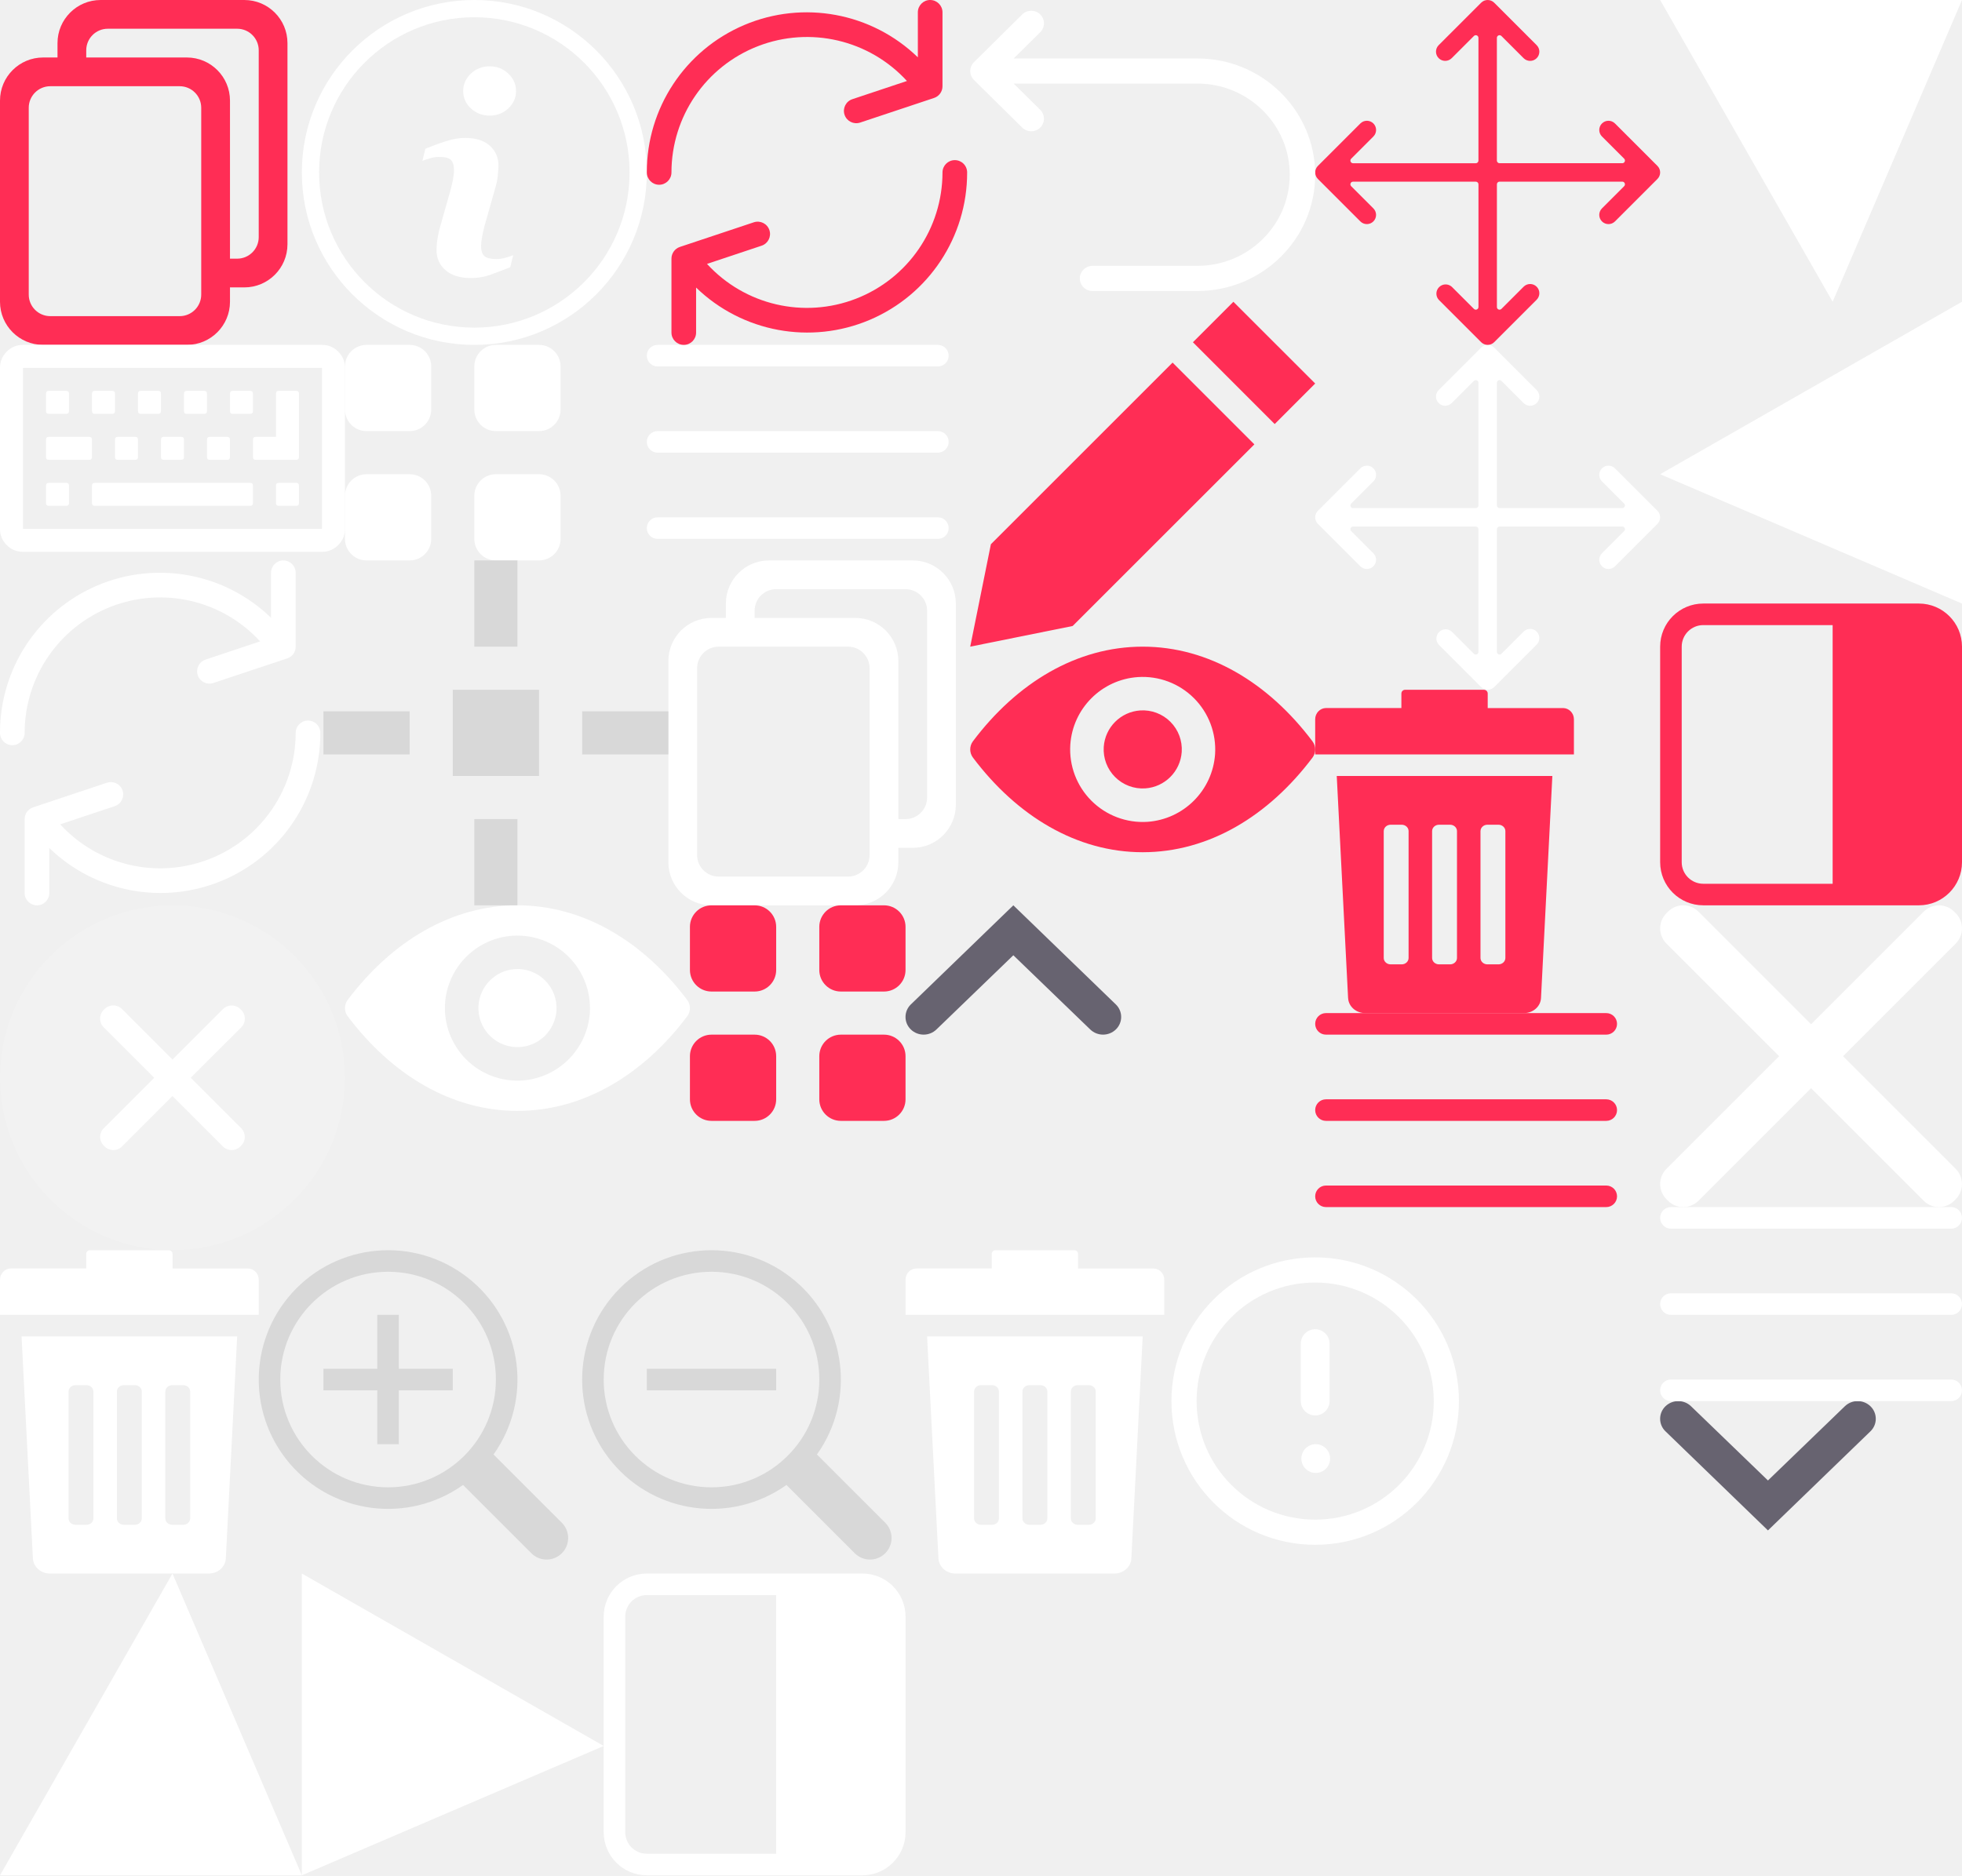
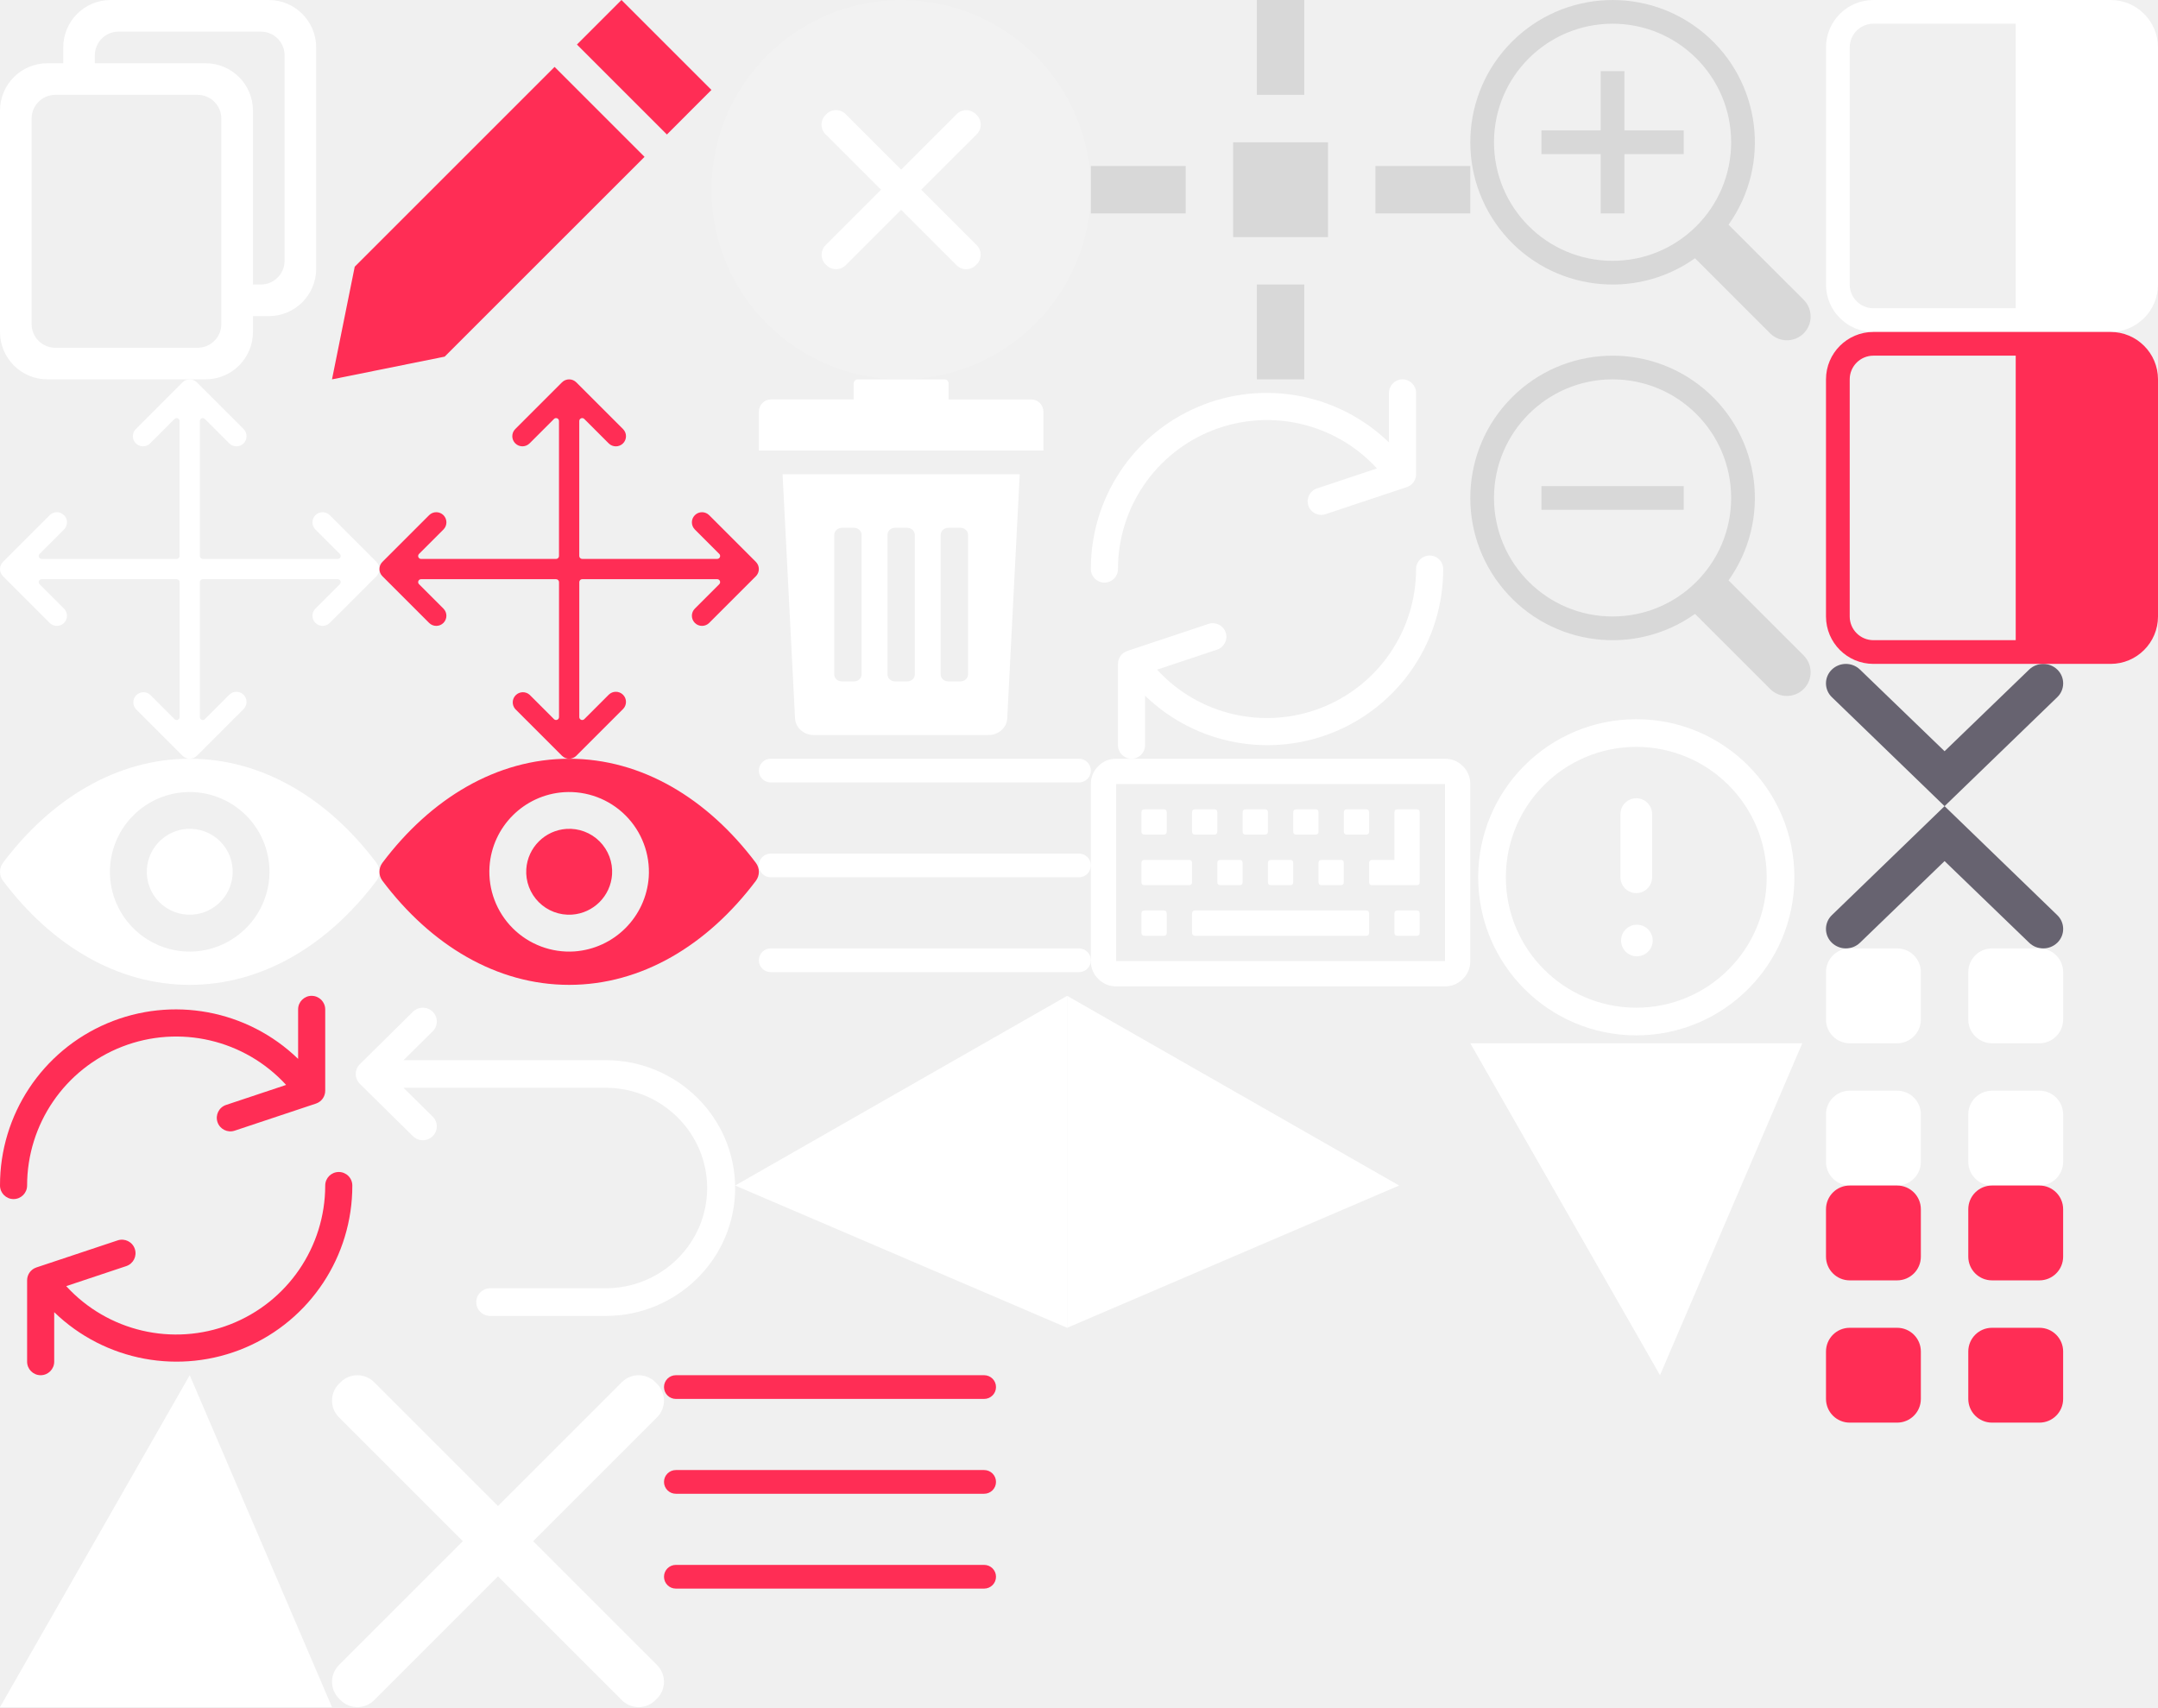
- <svg xmlns="http://www.w3.org/2000/svg" width="91" height="87" viewBox="0 0 91 87">
-   <svg width="14" height="14" viewBox="0 0 14 14" id="alert" x="54" y="58">
+ <svg xmlns="http://www.w3.org/2000/svg" width="91" height="72" viewBox="0 0 91 72">
+   <svg width="14" height="14" viewBox="0 0 14 14" id="alert" x="62" y="30">
    <g fill="none" fill-rule="evenodd">
      <path d="M-1-1h16v16H-1z" />
      <path fill="#FFF" d="M7 13.667A6.667 6.667 0 1 1 7 .333a6.667 6.667 0 0 1 0 13.334zM7 12.5a5.5 5.5 0 1 0 0-11 5.5 5.5 0 0 0 0 11zm0-8.833c.368 0 .667.298.667.666V7a.667.667 0 0 1-1.334 0V4.333c0-.368.299-.666.667-.666zM7 9a.667.667 0 1 1 0 1.333A.667.667 0 0 1 7 9z" />
    </g>
  </svg>
-   <svg width="10" height="6" viewBox="0 0 10 6" id="arrow-down" x="77" y="65">
+   <svg width="10" height="6" viewBox="0 0 10 6" id="arrow-down" x="77" y="28">
    <g fill="none" fill-rule="evenodd">
      <path d="M-7-9h24v24H-7z" />
      <path fill="#676370" d="M5 6l4.756-4.6A.806.806 0 0 0 9.758.244.856.856 0 0 0 8.566.24L5 3.683 1.434.241A.856.856 0 0 0 .242.244.806.806 0 0 0 .244 1.4L5 6z" />
    </g>
  </svg>
-   <svg style="isolation:isolate" width="14" height="14" viewBox="0 0 14 14" id="arrow-key-down" x="77">
+   <svg style="isolation:isolate" width="14" height="14" viewBox="0 0 14 14" id="arrow-key-down" x="62" y="44">
    <g clip-path="url(#_clipPath_lO31NEgbUiTSoJISuaT8fHHnIRCr4LqQ)">
      <path fill="#FFF" d="M0 0h14L8 14z" />
    </g>
  </svg>
-   <svg style="isolation:isolate" width="14" height="14" viewBox="0 0 14 14" id="arrow-key-left" x="77" y="14">
+   <svg style="isolation:isolate" width="14" height="14" viewBox="0 0 14 14" id="arrow-key-left" x="31" y="42">
    <g clip-path="url(#_clipPath_QTofHzorB79BE3lerKr9Fqr3nCJN2ZAU)">
      <path fill="#FFF" d="M14 0v14L0 8z" />
    </g>
  </svg>
-   <svg style="isolation:isolate" width="14" height="14" viewBox="0 0 14 14" id="arrow-key-right" x="14" y="73">
+   <svg style="isolation:isolate" width="14" height="14" viewBox="0 0 14 14" id="arrow-key-right" x="45" y="42">
    <g clip-path="url(#_clipPath_vO16aYMH41EJ62poTggIr1IPdcsNhkUc)">
      <path fill="#FFF" d="M0 14V0l14 8z" />
    </g>
  </svg>
-   <svg style="isolation:isolate" width="14" height="14" viewBox="0 0 14 14" id="arrow-key-up" y="73">
+   <svg style="isolation:isolate" width="14" height="14" viewBox="0 0 14 14" id="arrow-key-up" y="58">
    <g clip-path="url(#_clipPath_scRgljJTfK72EBw7oaTDeX5yMrAq7yTf)">
      <path fill="#FFF" d="M14 14H0L8 0z" />
    </g>
  </svg>
-   <svg width="10" height="6" viewBox="0 0 10 6" id="arrow-up" x="42" y="42">
+   <svg width="10" height="6" viewBox="0 0 10 6" id="arrow-up" x="77" y="34">
    <g fill="none" fill-rule="evenodd">
      <path d="M-7-9h24v24H-7z" />
      <path fill="#676370" d="M5 0l4.756 4.6a.806.806 0 0 1 .002 1.156.856.856 0 0 1-1.192.003L5 2.317 1.434 5.759a.856.856 0 0 1-1.192-.003A.806.806 0 0 1 .244 4.6L5 0z" />
    </g>
  </svg>
-   <svg width="14" height="14" viewBox="0 0 14 14" id="close" x="77" y="42">
+   <svg width="14" height="14" viewBox="0 0 14 14" id="close" x="14" y="58">
    <g fill="none" fill-rule="evenodd">
      <path d="M-5-5h24v24H-5z" />
      <path fill="#FFF" d="M13.706.363l-.069-.069a1 1 0 0 0-1.414 0L7 5.517 1.777.294a1 1 0 0 0-1.414 0L.294.363a1 1 0 0 0 0 1.414L5.517 7 .294 12.223a1 1 0 0 0 0 1.414l.069.069a1 1 0 0 0 1.414 0L7 8.483l5.223 5.223a1 1 0 0 0 1.414 0l.069-.069a1 1 0 0 0 0-1.414L8.483 7l5.223-5.223a1 1 0 0 0 0-1.414z" />
    </g>
  </svg>
-   <svg width="12" height="15" viewBox="0 0 12 15" id="delete" x="42" y="58">
+   <svg width="12" height="15" viewBox="0 0 12 15" id="delete" x="32" y="16">
    <g fill="none" fill-rule="evenodd">
      <path d="M-6-4h24v24H-6z" />
      <path fill="#FFF" fill-rule="nonzero" d="M1.526 14.299L1 4h10l-.526 10.299c-.018.392-.366.701-.79.701H2.316c-.423 0-.771-.31-.789-.701zm6.141-7.741v5.884c0 .164.144.297.32.297h.514c.177 0 .32-.133.32-.297V6.558c0-.164-.143-.297-.32-.297h-.513c-.177 0-.32.133-.32.297zm-2.244 0v5.884c0 .164.144.297.32.297h.513c.178 0 .321-.133.321-.297V6.558c0-.164-.144-.297-.32-.297h-.513c-.178 0-.321.133-.321.297zm-2.244 0v5.884c0 .164.143.297.32.297h.513c.177 0 .32-.133.32-.297V6.558c0-.164-.143-.297-.32-.297H3.5c-.177 0-.32.133-.32.297zm8.313-5.71c.28 0 .508.232.508.52V3H0V1.367c0-.287.228-.52.508-.52h3.49V.174c0-.095.076-.173.17-.173h3.664c.094 0 .17.078.17.173v.675h3.49z" />
    </g>
  </svg>
-   <svg width="12" height="15" viewBox="0 0 12 15" id="delete-active" x="61" y="32">
-     <g fill="none" fill-rule="evenodd">
-       <path d="M-6-4h24v24H-6z" />
-       <path fill="#FF2D55" fill-rule="nonzero" d="M1.526 14.299L1 4h10l-.526 10.299c-.018.392-.366.701-.79.701H2.316c-.423 0-.771-.31-.789-.701zm6.141-7.741v5.884c0 .164.144.297.32.297h.514c.177 0 .32-.133.32-.297V6.558c0-.164-.143-.297-.32-.297h-.513c-.177 0-.32.133-.32.297zm-2.244 0v5.884c0 .164.144.297.32.297h.513c.178 0 .321-.133.321-.297V6.558c0-.164-.144-.297-.32-.297h-.513c-.178 0-.321.133-.321.297zm-2.244 0v5.884c0 .164.143.297.32.297h.513c.177 0 .32-.133.32-.297V6.558c0-.164-.143-.297-.32-.297H3.5c-.177 0-.32.133-.32.297zm8.313-5.71c.28 0 .508.232.508.52V3H0V1.367c0-.287.228-.52.508-.52h3.49V.174c0-.095.076-.173.17-.173h3.664c.094 0 .17.078.17.173v.675h3.49z" />
-     </g>
-   </svg>
-   <svg width="12" height="15" viewBox="0 0 12 15" id="delete-icon" y="58">
-     <g fill="none" fill-rule="evenodd">
-       <path d="M-6-4h24v24H-6z" />
-       <path fill="#FFF" fill-rule="nonzero" d="M1.526 14.299L1 4h10l-.526 10.299c-.018.392-.366.701-.79.701H2.316c-.423 0-.771-.31-.789-.701zm6.141-7.741v5.884c0 .164.144.297.32.297h.514c.177 0 .32-.133.32-.297V6.558c0-.164-.143-.297-.32-.297h-.513c-.177 0-.32.133-.32.297zm-2.244 0v5.884c0 .164.144.297.32.297h.513c.178 0 .321-.133.321-.297V6.558c0-.164-.144-.297-.32-.297h-.513c-.178 0-.321.133-.321.297zm-2.244 0v5.884c0 .164.143.297.32.297h.513c.177 0 .32-.133.32-.297V6.558c0-.164-.143-.297-.32-.297H3.5c-.177 0-.32.133-.32.297zm8.313-5.71c.28 0 .508.232.508.52V3H0V1.367c0-.287.228-.52.508-.52h3.49V.174c0-.095.076-.173.17-.173h3.664c.094 0 .17.078.17.173v.675h3.49z" />
-     </g>
-   </svg>
-   <svg width="14" height="16" viewBox="0 0 14 16" id="duplicate" x="31" y="26">
+   <svg width="14" height="16" viewBox="0 0 14 16" id="duplicate">
    <g fill="none" fill-rule="evenodd">
      <path d="M-5-4h24v24H-5z" />
      <path fill="#FFF" d="M2.667 2.667H2a2 2 0 0 0-2 2V14a2 2 0 0 0 2 2h6.667a2 2 0 0 0 2-2v-.667h.666a2 2 0 0 0 2-2V2a2 2 0 0 0-2-2H4.667a2 2 0 0 0-2 2v.667zm1.333 0v-.334a1 1 0 0 1 1-1h6a1 1 0 0 1 1 1V11a1 1 0 0 1-1 1h-.333V4.667a2 2 0 0 0-2-2H4zM1.333 5a1 1 0 0 1 1-1h6a1 1 0 0 1 1 1v8.667a1 1 0 0 1-1 1h-6a1 1 0 0 1-1-1V5z" />
    </g>
  </svg>
-   <svg width="14" height="16" viewBox="0 0 14 16" id="duplicate-active">
-     <g fill="none" fill-rule="evenodd">
-       <path d="M-5-4h24v24H-5z" />
-       <path fill="#FF2D55" d="M2.667 2.667H2a2 2 0 0 0-2 2V14a2 2 0 0 0 2 2h6.667a2 2 0 0 0 2-2v-.667h.666a2 2 0 0 0 2-2V2a2 2 0 0 0-2-2H4.667a2 2 0 0 0-2 2v.667zm1.333 0v-.334a1 1 0 0 1 1-1h6a1 1 0 0 1 1 1V11a1 1 0 0 1-1 1h-.333V4.667a2 2 0 0 0-2-2H4zM1.333 5a1 1 0 0 1 1-1h6a1 1 0 0 1 1 1v8.667a1 1 0 0 1-1 1h-6a1 1 0 0 1-1-1V5z" />
-     </g>
-   </svg>
-   <svg width="16" height="16" viewBox="0 0 24 24" id="edit" x="45" y="14">
+   <svg width="16" height="16" viewBox="0 0 24 24" id="edit" x="14">
    <path fill="#FF2D55" d="M19.769 9.923L7.127 22.562 0 24l1.438-7.128 12.641-12.64 5.69 5.691zm1.414-1.414L24 5.689 18.309 0l-2.816 2.817 5.69 5.692z" />
  </svg>
-   <svg width="16" height="16" viewBox="0 0 16 16" id="erase" y="42">
+   <svg width="16" height="16" viewBox="0 0 16 16" id="erase" x="30">
    <g fill="none" fill-rule="evenodd" transform="matrix(0 1 1 0 -4 -4)">
      <path d="M0 0h24v24H0z" />
      <circle cx="12" cy="12" r="8" fill="#FFF" fill-rule="nonzero" opacity=".12" />
      <path fill="#FFF" fill-rule="nonzero" d="M15.187 8.853l-.039-.04a.571.571 0 0 0-.808 0l-2.339 2.34L9.66 8.81a.571.571 0 0 0-.808 0l-.04.04a.571.571 0 0 0 0 .808L11.155 12l-2.341 2.341a.571.571 0 0 0 0 .808l.039.04a.571.571 0 0 0 .808 0L12 12.847l2.34 2.34a.571.571 0 0 0 .807 0l.04-.04a.571.571 0 0 0 0-.808L12.847 12l2.34-2.339a.571.571 0 0 0 0-.808z" />
    </g>
  </svg>
-   <svg width="10" height="10" viewBox="0 0 10 10" id="grid" x="16" y="16">
+   <svg width="10" height="10" viewBox="0 0 10 10" id="grid" x="77" y="40">
    <g fill="none" fill-rule="evenodd">
      <path d="M-7-7h24v24H-7z" />
      <path fill="#FFF" d="M1 0h2a1 1 0 0 1 1 1v2a1 1 0 0 1-1 1H1a1 1 0 0 1-1-1V1a1 1 0 0 1 1-1zm6 0h2a1 1 0 0 1 1 1v2a1 1 0 0 1-1 1H7a1 1 0 0 1-1-1V1a1 1 0 0 1 1-1zm0 6h2a1 1 0 0 1 1 1v2a1 1 0 0 1-1 1H7a1 1 0 0 1-1-1V7a1 1 0 0 1 1-1zM1 6h2a1 1 0 0 1 1 1v2a1 1 0 0 1-1 1H1a1 1 0 0 1-1-1V7a1 1 0 0 1 1-1z" />
    </g>
  </svg>
-   <svg width="10" height="10" viewBox="0 0 10 10" id="grid-active" x="32" y="42">
+   <svg width="10" height="10" viewBox="0 0 10 10" id="grid-active" x="77" y="50">
    <g fill="none" fill-rule="evenodd">
      <path d="M-7-7h24v24H-7z" />
      <path fill="#FF2D55" d="M1 0h2a1 1 0 0 1 1 1v2a1 1 0 0 1-1 1H1a1 1 0 0 1-1-1V1a1 1 0 0 1 1-1zm6 0h2a1 1 0 0 1 1 1v2a1 1 0 0 1-1 1H7a1 1 0 0 1-1-1V1a1 1 0 0 1 1-1zm0 6h2a1 1 0 0 1 1 1v2a1 1 0 0 1-1 1H7a1 1 0 0 1-1-1V7a1 1 0 0 1 1-1zM1 6h2a1 1 0 0 1 1 1v2a1 1 0 0 1-1 1H1a1 1 0 0 1-1-1V7a1 1 0 0 1 1-1z" />
    </g>
  </svg>
-   <svg width="16" height="16" viewBox="0 0 16 16" id="info" x="14">
-     <g fill="none" fill-rule="evenodd">
-       <path d="M-4-4h24v24H-4z" />
-       <path fill="#FFF" d="M8 16A8 8 0 1 1 8 0a8 8 0 0 1 0 16zm0-.8A7.2 7.2 0 1 0 8 .8a7.2 7.2 0 0 0 0 14.4zm1.665-2.802c-.412.163-.74.286-.985.372a2.6 2.6 0 0 1-.855.128c-.499 0-.887-.122-1.163-.366a1.178 1.178 0 0 1-.414-.925c0-.146.01-.295.03-.447.022-.151.055-.322.1-.514l.516-1.82c.045-.175.084-.34.116-.495.03-.156.046-.299.046-.429 0-.231-.049-.394-.144-.485-.097-.092-.279-.137-.55-.137-.133 0-.27.02-.41.061a5.82 5.82 0 0 0-.359.12L5.73 6.9c.337-.138.66-.256.968-.353.308-.099.6-.148.874-.148.495 0 .877.12 1.146.36.267.238.402.55.402.931 0 .08-.01.219-.028.418-.018.2-.053.382-.103.55l-.513 1.814a5.232 5.232 0 0 0-.113.499c-.033.186-.05.328-.05.424 0 .24.054.405.163.493.107.087.294.131.56.131.125 0 .265-.022.424-.066a2.41 2.41 0 0 0 .342-.115l-.137.56zm-.09-7.367c-.24.222-.528.333-.864.333-.336 0-.626-.11-.867-.333a1.064 1.064 0 0 1-.361-.808c0-.315.122-.585.36-.81a1.23 1.23 0 0 1 .868-.336c.336 0 .625.111.863.336.24.225.36.495.36.81 0 .317-.12.586-.36.808z" />
-     </g>
-   </svg>
-   <svg width="14" height="9" viewBox="0 0 14 9" id="list" x="30" y="16">
+   <svg width="14" height="9" viewBox="0 0 14 9" id="list" x="32" y="32">
    <g fill="none" fill-rule="evenodd">
      <path d="M-5-7h24v24H-5z" />
      <path fill="#FFF" d="M.5 0h13a.5.5 0 1 1 0 1H.5a.5.5 0 0 1 0-1zm0 4h13a.5.5 0 1 1 0 1H.5a.5.5 0 1 1 0-1zm0 4h13a.5.5 0 1 1 0 1H.5a.5.5 0 1 1 0-1z" />
    </g>
  </svg>
-   <svg width="14" height="9" viewBox="0 0 14 9" id="list-active" x="61" y="47">
+   <svg width="14" height="9" viewBox="0 0 14 9" id="list-active" x="28" y="58">
    <g fill="none" fill-rule="evenodd">
      <path d="M-5-7h24v24H-5z" />
      <path fill="#FF2D55" d="M.5 0h13a.5.5 0 1 1 0 1H.5a.5.5 0 0 1 0-1zm0 4h13a.5.5 0 1 1 0 1H.5a.5.5 0 1 1 0-1zm0 4h13a.5.5 0 1 1 0 1H.5a.5.5 0 1 1 0-1z" />
    </g>
  </svg>
-   <svg width="14" height="9" viewBox="0 0 14 9" id="list-icon" x="77" y="56">
-     <g fill="none" fill-rule="evenodd">
-       <path d="M-5-7h24v24H-5z" />
-       <path fill="#FFF" d="M.5 0h13a.5.5 0 1 1 0 1H.5a.5.5 0 0 1 0-1zm0 4h13a.5.5 0 1 1 0 1H.5a.5.5 0 1 1 0-1zm0 4h13a.5.5 0 1 1 0 1H.5a.5.5 0 1 1 0-1z" />
-     </g>
-   </svg>
-   <svg width="16" height="16" viewBox="0 0 16 16" id="move" x="61" y="16">
+   <svg width="16" height="16" viewBox="0 0 16 16" id="move" y="16">
    <g fill="none" fill-rule="evenodd">
      <path d="M-4-4h24v24H-4z" />
      <path fill="#FFF" d="M15.875 7.698l-1.97-1.97a.427.427 0 0 0-.604.604l1.03 1.03a.123.123 0 0 1-.088.21H8.551a.123.123 0 0 1-.124-.123V1.757c0-.11.133-.165.211-.087l1.03 1.03a.427.427 0 0 0 .604-.605L8.302.125a.428.428 0 0 0-.604 0l-1.97 1.97a.427.427 0 0 0 .604.604l1.03-1.03a.123.123 0 0 1 .21.088v5.692a.123.123 0 0 1-.123.124H1.757a.123.123 0 0 1-.087-.211l1.03-1.03a.427.427 0 0 0-.605-.604l-1.97 1.97a.428.428 0 0 0 0 .604l1.97 1.97a.427.427 0 0 0 .604-.604l-1.03-1.03a.123.123 0 0 1 .088-.21h5.692c.068 0 .124.055.124.123v5.692c0 .11-.133.165-.211.088l-1.03-1.03a.428.428 0 0 0-.604.604l1.97 1.97a.428.428 0 0 0 .604 0l1.97-1.97a.427.427 0 0 0-.604-.604l-1.03 1.03a.123.123 0 0 1-.21-.088V8.551c0-.068.055-.124.123-.124h5.692c.11 0 .165.133.088.211l-1.03 1.03a.427.427 0 0 0 .604.604l1.97-1.97a.428.428 0 0 0 0-.604z" />
    </g>
  </svg>
-   <svg width="16" height="16" viewBox="0 0 16 16" id="move-active" x="61">
+   <svg width="16" height="16" viewBox="0 0 16 16" id="move-active" x="16" y="16">
    <g fill="none" fill-rule="evenodd">
      <path d="M-4-4h24v24H-4z" />
      <path fill="#FF2D55" d="M15.875 7.698l-1.97-1.97a.427.427 0 0 0-.604.604l1.03 1.03a.123.123 0 0 1-.088.21H8.551a.123.123 0 0 1-.124-.123V1.757c0-.11.133-.165.211-.087l1.03 1.03a.427.427 0 0 0 .604-.605L8.302.125a.428.428 0 0 0-.604 0l-1.97 1.97a.427.427 0 0 0 .604.604l1.03-1.03a.123.123 0 0 1 .21.088v5.692a.123.123 0 0 1-.123.124H1.757a.123.123 0 0 1-.087-.211l1.03-1.03a.427.427 0 0 0-.605-.604l-1.97 1.97a.428.428 0 0 0 0 .604l1.97 1.97a.427.427 0 0 0 .604-.604l-1.03-1.03a.123.123 0 0 1 .088-.21h5.692c.068 0 .124.055.124.123v5.692c0 .11-.133.165-.211.088l-1.03-1.03a.428.428 0 0 0-.604.604l1.97 1.97a.428.428 0 0 0 .604 0l1.97-1.97a.427.427 0 0 0-.604-.604l-1.03 1.03a.123.123 0 0 1-.21-.088V8.551c0-.068.055-.124.123-.124h5.692c.11 0 .165.133.088.211l-1.03 1.03a.427.427 0 0 0 .604.604l1.97-1.97a.428.428 0 0 0 0-.604z" />
    </g>
  </svg>
-   <svg width="16" height="10" viewBox="0 0 16 10" id="preview" x="16" y="42">
+   <svg width="16" height="10" viewBox="0 0 16 10" id="preview" y="32">
    <g fill="none" fill-rule="evenodd">
      <path d="M-4-7h24v24H-4z" />
      <path fill="#FFF" fill-rule="nonzero" d="M8 0C4.943 0 2.17 1.672.125 4.39a.633.633 0 0 0 0 .755C2.171 7.865 4.943 9.537 8 9.537c3.057 0 5.83-1.672 7.875-4.389a.633.633 0 0 0 0-.756C13.829 1.672 11.057 0 8 0zm.22 8.127a3.367 3.367 0 0 1-3.578-3.578A3.373 3.373 0 0 1 7.78 1.411a3.367 3.367 0 0 1 3.577 3.577A3.383 3.383 0 0 1 8.22 8.127zm-.102-1.552a1.81 1.81 0 0 1-1.925-1.924 1.82 1.82 0 0 1 1.692-1.692A1.81 1.81 0 0 1 9.81 4.883a1.82 1.82 0 0 1-1.692 1.692z" />
    </g>
  </svg>
-   <svg width="16" height="10" viewBox="0 0 16 10" id="preview-active" x="45" y="30">
+   <svg width="16" height="10" viewBox="0 0 16 10" id="preview-active" x="16" y="32">
    <g fill="none" fill-rule="evenodd">
      <path d="M-4-7h24v24H-4z" />
      <path fill="#FF2D55" fill-rule="nonzero" d="M8 0C4.943 0 2.17 1.672.125 4.39a.633.633 0 0 0 0 .755C2.171 7.865 4.943 9.537 8 9.537c3.057 0 5.83-1.672 7.875-4.389a.633.633 0 0 0 0-.756C13.829 1.672 11.057 0 8 0zm.22 8.127a3.367 3.367 0 0 1-3.578-3.578A3.373 3.373 0 0 1 7.78 1.411a3.367 3.367 0 0 1 3.577 3.577A3.383 3.383 0 0 1 8.22 8.127zm-.102-1.552a1.81 1.81 0 0 1-1.925-1.924 1.82 1.82 0 0 1 1.692-1.692A1.81 1.81 0 0 1 9.81 4.883a1.82 1.82 0 0 1-1.692 1.692z" />
    </g>
  </svg>
-   <svg style="isolation:isolate" width="16" height="16" viewBox="0 0 16 16" id="reset-camera" x="15" y="26">
+   <svg style="isolation:isolate" width="16" height="16" viewBox="0 0 16 16" id="reset-camera" x="46">
    <g clip-path="url(#_clipPath_GiyUyRPe8Yuj4G9fQA11K2724LE3zMUU)" fill="#D8D8D8">
      <path d="M7 0h2v4H7zM16 7v2h-4V7zM9 16H7v-4h2zM0 9V7h4v2zM6 6h4v4H6z" />
    </g>
  </svg>
-   <svg width="15" height="16" viewBox="0 0 15 16" id="rotate" y="26">
+   <svg width="15" height="16" viewBox="0 0 15 16" id="rotate" x="46" y="16">
    <g fill="none" fill-rule="evenodd">
      <path d="M-5-4h24v24H-5z" />
      <path fill="#FFF" d="M13.143 0c.315 0 .571.256.571.571V4a.571.571 0 0 1-.39.544l-3.43 1.143a.572.572 0 0 1-.36-1.086l2.531-.844A6.286 6.286 0 0 0 1.143 8 .571.571 0 1 1 0 8a7.414 7.414 0 0 1 12.571-5.341V.57c0-.315.256-.571.572-.571zm1.143 7.429a.57.57 0 0 1 .571.571 7.414 7.414 0 0 1-12.571 5.341v2.088a.571.571 0 1 1-1.143 0V12a.572.572 0 0 1 .39-.544l3.43-1.143a.572.572 0 0 1 .36 1.086l-2.531.844A6.286 6.286 0 0 0 13.714 8c0-.316.256-.571.572-.571z" />
    </g>
  </svg>
-   <svg width="15" height="16" viewBox="0 0 15 16" id="rotate-active" x="30">
+   <svg width="15" height="16" viewBox="0 0 15 16" id="rotate-active" y="42">
    <g fill="none" fill-rule="evenodd">
      <path d="M-5-4h24v24H-5z" />
      <path fill="#FF2D55" d="M13.143 0c.315 0 .571.256.571.571V4a.571.571 0 0 1-.39.544l-3.43 1.143a.572.572 0 0 1-.36-1.086l2.531-.844A6.286 6.286 0 0 0 1.143 8 .571.571 0 1 1 0 8a7.414 7.414 0 0 1 12.571-5.341V.57c0-.315.256-.571.572-.571zm1.143 7.429a.57.57 0 0 1 .571.571 7.414 7.414 0 0 1-12.571 5.341v2.088a.571.571 0 1 1-1.143 0V12a.572.572 0 0 1 .39-.544l3.43-1.143a.572.572 0 0 1 .36 1.086l-2.531.844A6.286 6.286 0 0 0 13.714 8c0-.316.256-.571.572-.571z" />
    </g>
  </svg>
-   <svg width="16" height="10" viewBox="0 0 16 10" id="shortcuts" y="16">
+   <svg width="16" height="10" viewBox="0 0 16 10" id="shortcuts" x="46" y="32">
    <g fill="none" fill-rule="evenodd">
      <path d="M-4-7h24v24H-4z" />
      <path fill="#FFF" fill-rule="nonzero" d="M15.687.313c.209.208.313.46.313.754v7.466c0 .295-.104.546-.313.754-.208.209-.46.313-.754.313H1.067c-.295 0-.546-.104-.754-.313A1.028 1.028 0 0 1 0 8.533V1.067C0 .772.104.52.313.313.52.104.773 0 1.067 0h13.866c.295 0 .546.104.754.313zm-.754 8.22V1.067H1.067v7.466h13.866zM2.267 7.467c-.09 0-.134-.045-.134-.134v-.8c0-.088.045-.133.134-.133h.8c.089 0 .133.045.133.133v.8c0 .089-.044.134-.133.134h-.8zm0-2.134c-.09 0-.134-.044-.134-.133v-.8c0-.089.045-.133.134-.133h1.866c.09 0 .134.044.134.133v.8c0 .089-.045.133-.134.133H2.267zm0-2.133c-.09 0-.134-.045-.134-.133v-.8c0-.09.045-.134.134-.134h.8c.089 0 .133.045.133.134v.8c0 .088-.044.133-.133.133h-.8zM11.6 6.4c.089 0 .133.045.133.133v.8c0 .09-.044.134-.133.134H4.4c-.089 0-.133-.045-.133-.134v-.8c0-.088.044-.133.133-.133h7.2zM5.333 5.2v-.8c0-.089.045-.133.134-.133h.8c.089 0 .133.044.133.133v.8c0 .089-.044.133-.133.133h-.8c-.09 0-.134-.044-.134-.133zm-.933-2c-.089 0-.133-.045-.133-.133v-.8c0-.09.044-.134.133-.134h.8c.089 0 .133.045.133.134v.8c0 .088-.044.133-.133.133h-.8zm3.067 2v-.8c0-.089.044-.133.133-.133h.8c.089 0 .133.044.133.133v.8c0 .089-.044.133-.133.133h-.8c-.089 0-.133-.044-.133-.133zm-.934-2c-.089 0-.133-.045-.133-.133v-.8c0-.09.044-.134.133-.134h.8c.09 0 .134.045.134.134v.8c0 .088-.045.133-.134.133h-.8zm3.067 2v-.8c0-.089.044-.133.133-.133h.8c.09 0 .133.044.133.133v.8c0 .089-.044.133-.133.133h-.8c-.089 0-.133-.044-.133-.133zm4.133 1.2c.09 0 .134.045.134.133v.8c0 .09-.045.134-.134.134h-.8c-.089 0-.133-.045-.133-.134v-.8c0-.088.044-.133.133-.133h.8zM8.667 3.2c-.09 0-.134-.045-.134-.133v-.8c0-.09.045-.134.134-.134h.8c.089 0 .133.045.133.134v.8c0 .088-.044.133-.133.133h-.8zm2.133 0c-.089 0-.133-.045-.133-.133v-.8c0-.09.044-.134.133-.134h.8c.089 0 .133.045.133.134v.8c0 .088-.044.133-.133.133h-.8zm.933 2v-.8c0-.089.045-.133.134-.133h.933v-2c0-.09.044-.134.133-.134h.8c.09 0 .134.045.134.134V5.2c0 .089-.045.133-.134.133h-1.866c-.09 0-.134-.044-.134-.133z" />
    </g>
  </svg>
-   <svg width="14" height="14" viewBox="0 0 14 14" id="sidebar" x="28" y="73">
+   <svg width="14" height="14" viewBox="0 0 14 14" id="sidebar" x="77">
    <g fill="none" fill-rule="evenodd">
      <path d="M-5-5h24v24H-5z" />
      <path fill="#FFF" d="M2 0h10a2 2 0 0 1 2 2v10a2 2 0 0 1-2 2H2a2 2 0 0 1-2-2V2a2 2 0 0 1 2-2zm0 1a1 1 0 0 0-1 1v10a1 1 0 0 0 1 1h6V1H2z" />
    </g>
  </svg>
-   <svg width="14" height="14" viewBox="0 0 14 14" id="sidebar-active" x="77" y="28">
+   <svg width="14" height="14" viewBox="0 0 14 14" id="sidebar-active" x="77" y="14">
    <g fill="none" fill-rule="evenodd">
      <path d="M-5-5h24v24H-5z" />
      <path fill="#FF2D55" d="M2 0h10a2 2 0 0 1 2 2v10a2 2 0 0 1-2 2H2a2 2 0 0 1-2-2V2a2 2 0 0 1 2-2zm0 1a1 1 0 0 0-1 1v10a1 1 0 0 0 1 1h6V1H2z" />
    </g>
  </svg>
-   <svg width="16" height="14" viewBox="0 0 16 14" id="undo" x="45">
+   <svg width="16" height="14" viewBox="0 0 16 14" id="undo" x="15" y="42">
    <g fill="none" fill-rule="evenodd">
      <path d="M-4-5h24v24H-4z" />
      <path fill="#FFF" d="M10.541 13.5H5.673a.586.586 0 0 1-.59-.583c0-.322.265-.584.59-.584h4.868c2.36 0 4.279-1.896 4.279-4.228 0-2.33-1.92-4.227-4.279-4.227H2.016l1.231 1.217a.58.58 0 0 1 0 .824.594.594 0 0 1-.834 0L.173 3.71a.048.048 0 0 1-.004-.005l-.001-.001a.582.582 0 0 1-.123-.63.599.599 0 0 1 .132-.193L2.413.67a.595.595 0 0 1 .834 0 .578.578 0 0 1 0 .825L2.016 2.713h8.525c3.01 0 5.459 2.42 5.459 5.393 0 2.975-2.449 5.394-5.459 5.394z" />
    </g>
  </svg>
-   <svg width="15" height="15" viewBox="0 0 15 15" id="zoom-in" x="12" y="58">
+   <svg width="15" height="15" viewBox="0 0 15 15" id="zoom-in" x="62">
    <g fill="none" fill-rule="evenodd">
      <path d="M-5-5h24v24H-5z" />
      <path fill="#D8D8D8" d="M10.89 9.477l3.181 3.18a1 1 0 0 1-1.414 1.414l-3.18-3.18a6 6 0 1 1 1.414-1.414zM6 11A5 5 0 1 0 6 1a5 5 0 0 0 0 10zm-.5-5.5V3h1v2.5H9v1H6.5V9h-1V6.5H3v-1h2.5z" />
    </g>
  </svg>
-   <svg width="15" height="15" viewBox="0 0 15 15" id="zoom-out" x="27" y="58">
+   <svg width="15" height="15" viewBox="0 0 15 15" id="zoom-out" x="62" y="15">
    <g fill="none" fill-rule="evenodd">
      <path d="M-5-5h24v24H-5z" />
      <path fill="#D8D8D8" d="M10.89 9.477l3.181 3.18a1 1 0 0 1-1.414 1.414l-3.18-3.18a6 6 0 1 1 1.414-1.414zM6 11A5 5 0 1 0 6 1a5 5 0 0 0 0 10zM3 5.5h6v1H3v-1z" />
    </g>
  </svg>
</svg>
